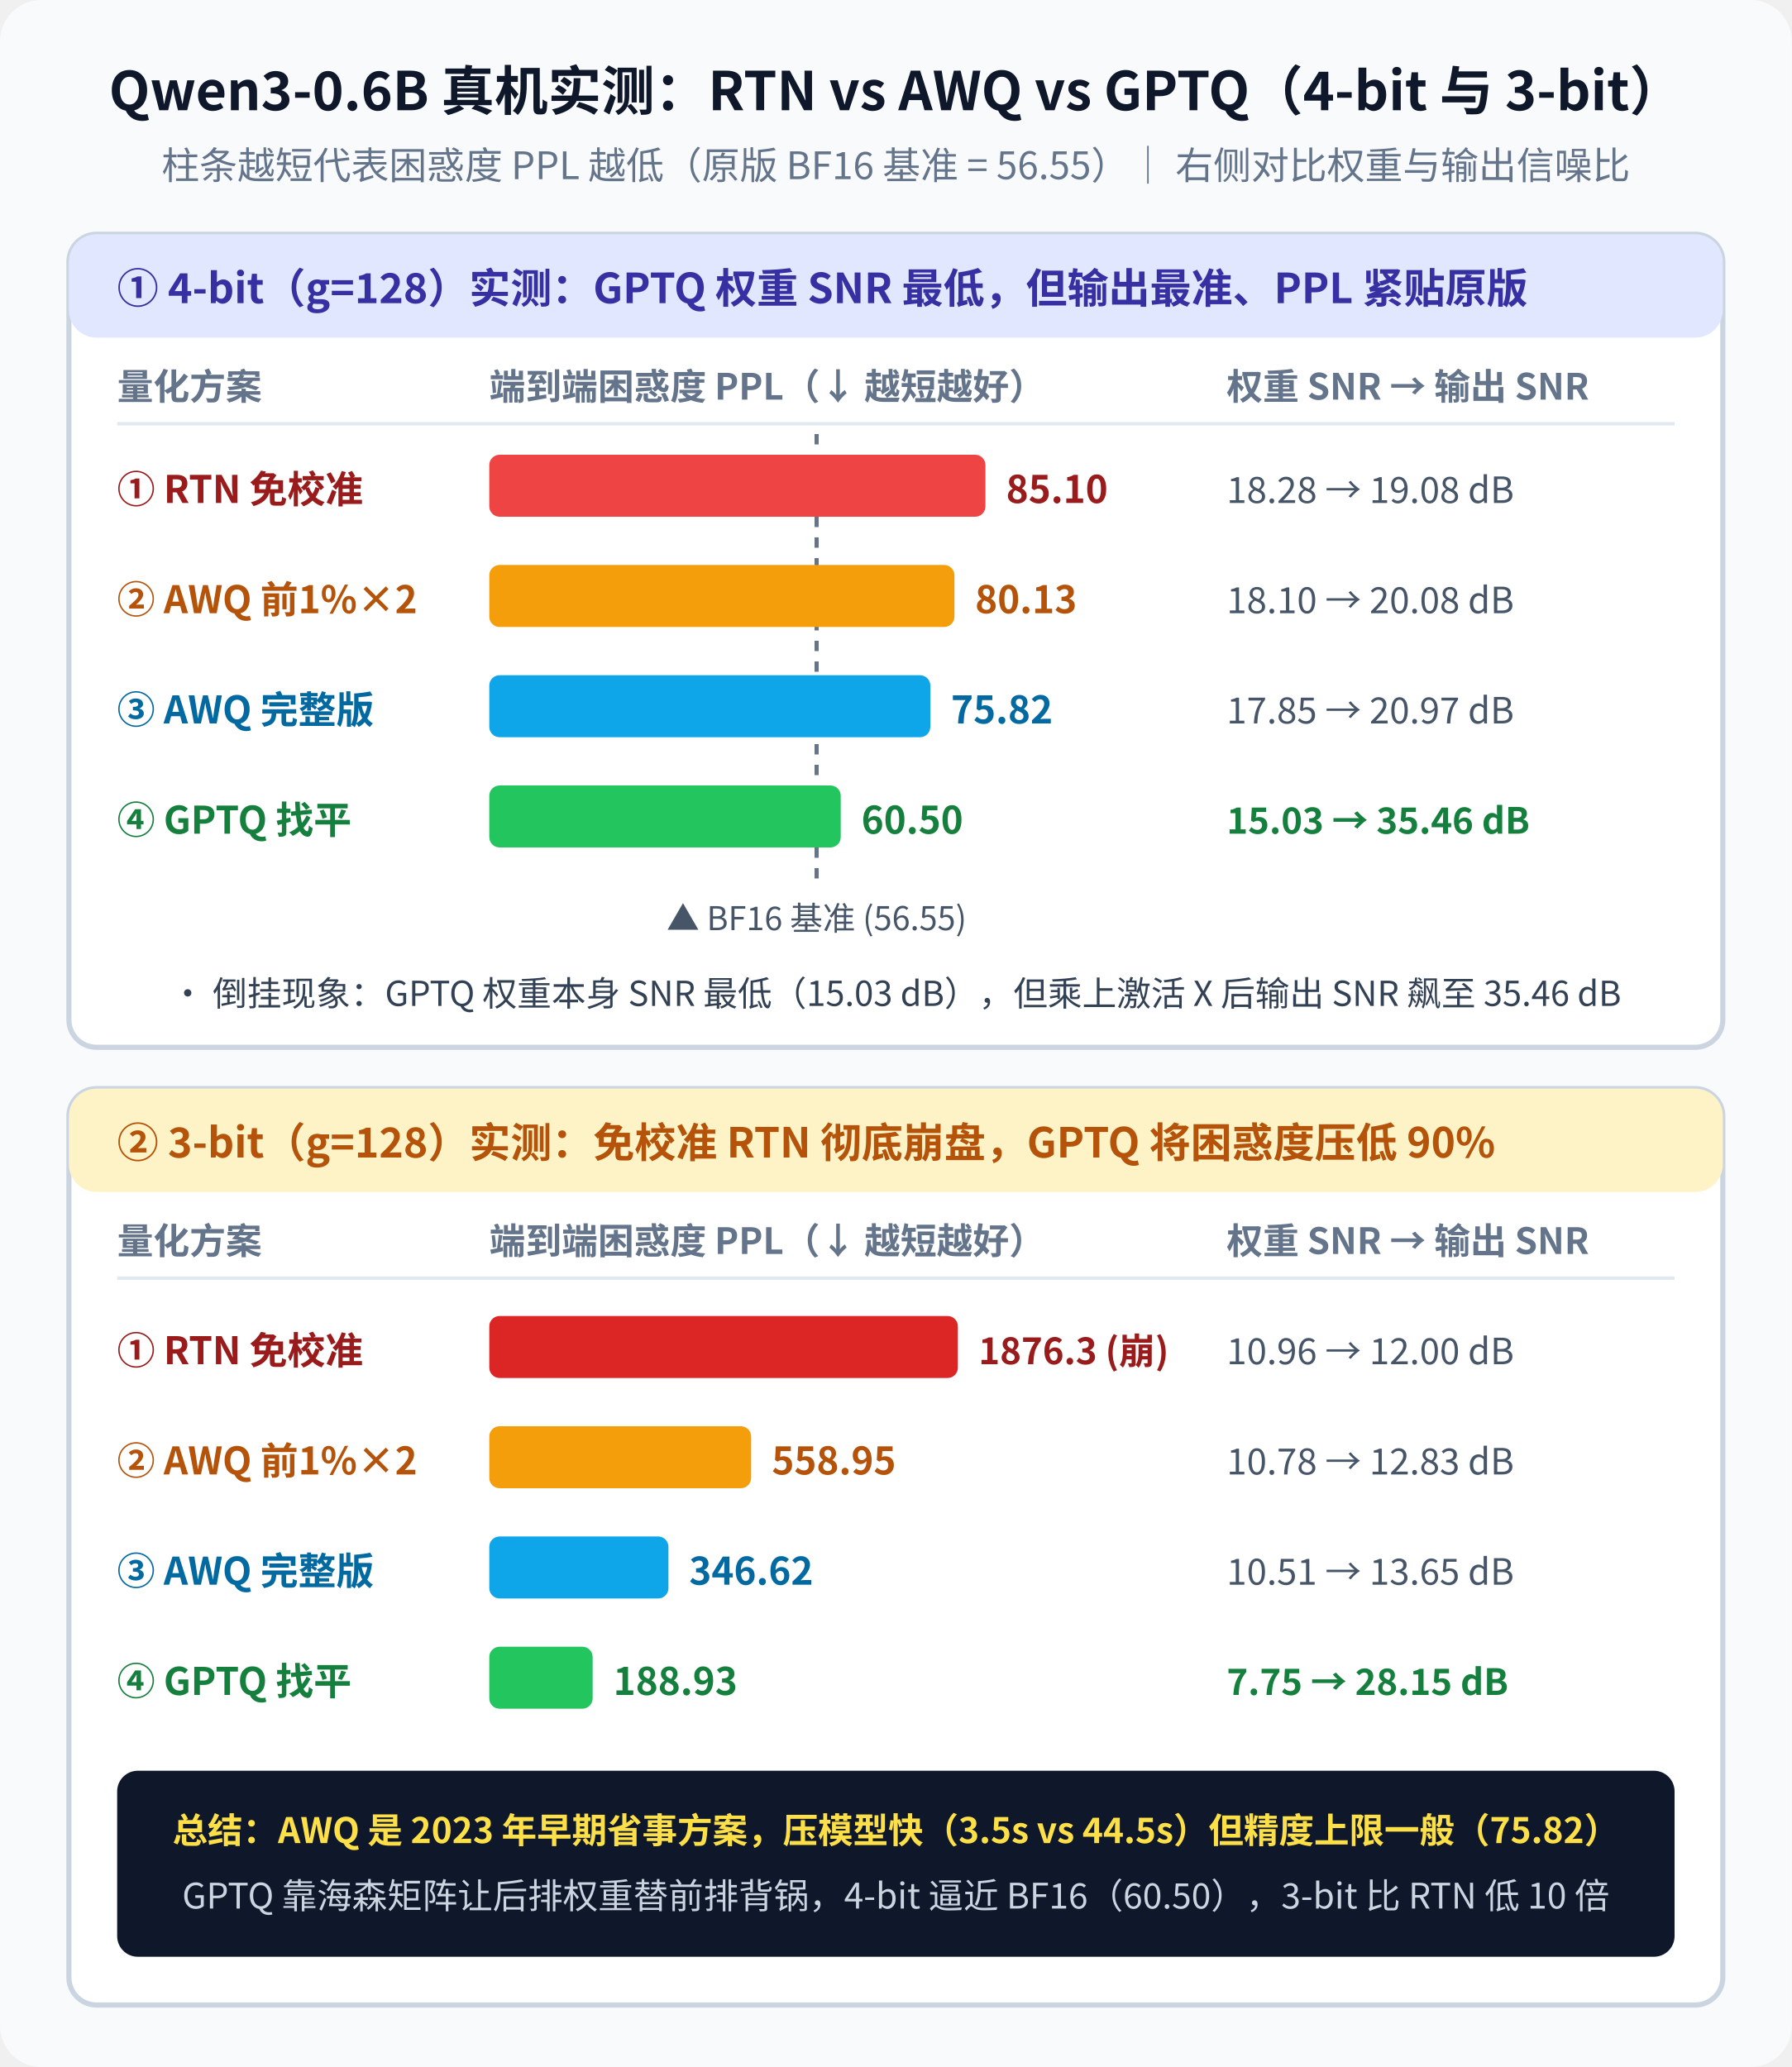
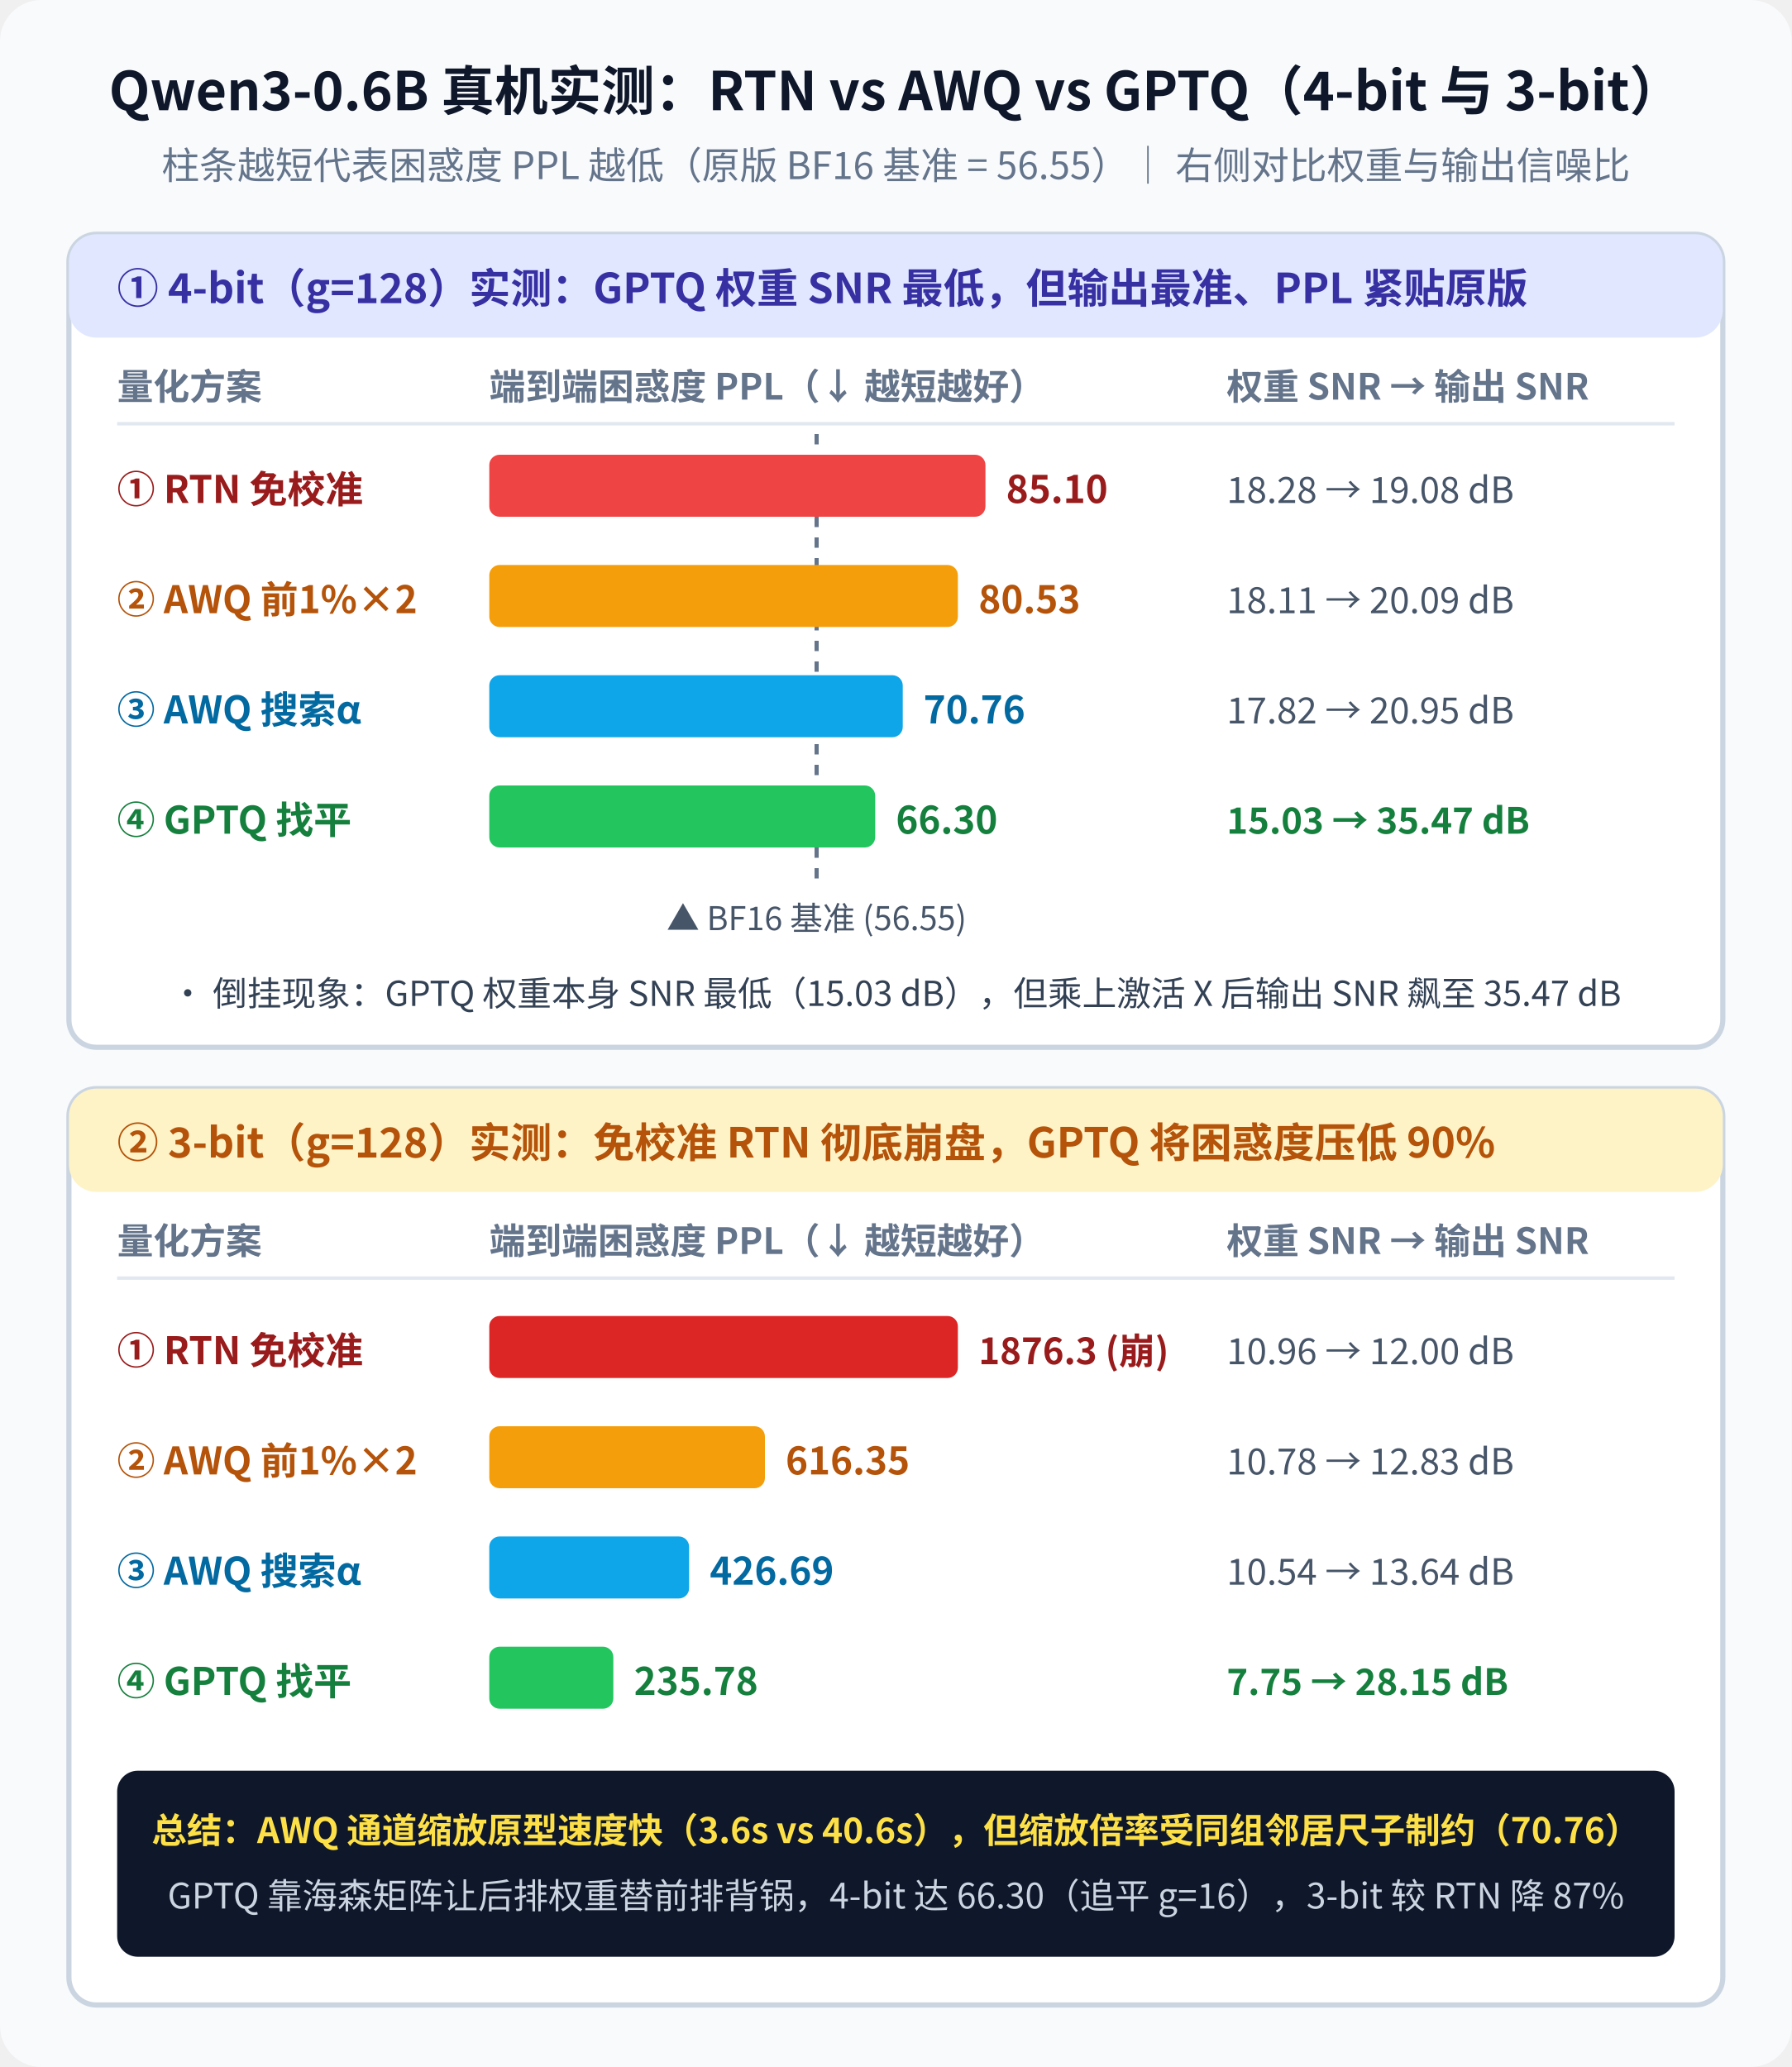
<svg xmlns="http://www.w3.org/2000/svg" viewBox="0 0 520 600" width="520" height="600" font-family="'WenQuanYi Micro Hei', 'Noto Sans CJK SC', sans-serif">
  <rect width="520" height="600" fill="#f8fafc" rx="12" />
  <text x="260" y="32" font-size="15.5" font-weight="bold" fill="#0f172a" text-anchor="middle">Qwen3-0.6B 真机实测：RTN vs AWQ vs GPTQ（4-bit 与 3-bit）</text>
  <text x="260" y="52" font-size="11" fill="#64748b" text-anchor="middle">柱条越短代表困惑度 PPL 越低（原版 BF16 基准 = 56.55）│ 右侧对比权重与输出信噪比</text>
  <rect x="20" y="68" width="480" height="236" fill="#ffffff" stroke="#cbd5e1" stroke-width="1.5" rx="8" />
  <rect x="20" y="68" width="480" height="30" fill="#e0e7ff" rx="8" />
  <text x="34" y="88" font-size="12" font-weight="bold" fill="#3730a3">① 4-bit（g=128）实测：GPTQ 权重 SNR 最低，但输出最准、PPL 紧贴原版</text>
  <text x="34" y="116" font-size="10.5" font-weight="bold" fill="#64748b">量化方案</text>
  <text x="142" y="116" font-size="10.5" font-weight="bold" fill="#64748b">端到端困惑度 PPL（↓ 越短越好）</text>
  <text x="356" y="116" font-size="10.5" font-weight="bold" fill="#64748b">权重 SNR → 输出 SNR</text>
  <line x1="34" y1="123" x2="486" y2="123" stroke="#e2e8f0" stroke-width="1" />
  <line x1="237" y1="126" x2="237" y2="256" stroke="#64748b" stroke-width="1.2" stroke-dasharray="3 3" />
  <text x="237" y="270" font-size="9.5" fill="#475569" text-anchor="middle">▲ BF16 基准 (56.55)</text>
  <text x="34" y="146" font-size="11" font-weight="bold" fill="#991b1b">① RTN 免校准</text>
  <rect x="142" y="132" width="144" height="18" fill="#ef4444" rx="3" />
  <text x="292" y="146" font-size="11" font-weight="bold" fill="#991b1b">85.10</text>
  <text x="356" y="146" font-size="10.5" fill="#475569">18.28 → 19.08 dB</text>
  <text x="34" y="178" font-size="11" font-weight="bold" fill="#b45309">② AWQ 前1%×2</text>
-   <rect x="142" y="164" width="135" height="18" fill="#f59e0b" rx="3" />
-   <text x="283" y="178" font-size="11" font-weight="bold" fill="#b45309">80.13</text>
-   <text x="356" y="178" font-size="10.5" fill="#475569">18.10 → 20.08 dB</text>
-   <text x="34" y="210" font-size="11" font-weight="bold" fill="#0369a1">③ AWQ 完整版</text>
-   <rect x="142" y="196" width="128" height="18" fill="#0ea5e9" rx="3" />
-   <text x="276" y="210" font-size="11" font-weight="bold" fill="#0369a1">75.82</text>
-   <text x="356" y="210" font-size="10.5" fill="#475569">17.85 → 20.97 dB</text>
+   <rect x="142" y="164" width="136" height="18" fill="#f59e0b" rx="3" />
+   <text x="284" y="178" font-size="11" font-weight="bold" fill="#b45309">80.53</text>
+   <text x="356" y="178" font-size="10.5" fill="#475569">18.11 → 20.09 dB</text>
+   <text x="34" y="210" font-size="11" font-weight="bold" fill="#0369a1">③ AWQ 搜索α</text>
+   <rect x="142" y="196" width="120" height="18" fill="#0ea5e9" rx="3" />
+   <text x="268" y="210" font-size="11" font-weight="bold" fill="#0369a1">70.76</text>
+   <text x="356" y="210" font-size="10.5" fill="#475569">17.82 → 20.95 dB</text>
  <text x="34" y="242" font-size="11" font-weight="bold" fill="#15803d">④ GPTQ 找平</text>
-   <rect x="142" y="228" width="102" height="18" fill="#22c55e" rx="3" />
-   <text x="250" y="242" font-size="11" font-weight="bold" fill="#15803d">60.50</text>
-   <text x="356" y="242" font-size="10.5" font-weight="bold" fill="#15803d">15.03 → 35.46 dB</text>
-   <text x="260" y="292" font-size="10" fill="#334155" text-anchor="middle">• 倒挂现象：GPTQ 权重本身 SNR 最低（15.03 dB），但乘上激活 X 后输出 SNR 飙至 35.46 dB</text>
+   <rect x="142" y="228" width="112" height="18" fill="#22c55e" rx="3" />
+   <text x="260" y="242" font-size="11" font-weight="bold" fill="#15803d">66.30</text>
+   <text x="356" y="242" font-size="10.5" font-weight="bold" fill="#15803d">15.03 → 35.47 dB</text>
+   <text x="260" y="292" font-size="10" fill="#334155" text-anchor="middle">• 倒挂现象：GPTQ 权重本身 SNR 最低（15.03 dB），但乘上激活 X 后输出 SNR 飙至 35.47 dB</text>
  <rect x="20" y="316" width="480" height="266" fill="#ffffff" stroke="#cbd5e1" stroke-width="1.5" rx="8" />
  <rect x="20" y="316" width="480" height="30" fill="#fef3c7" rx="8" />
  <text x="34" y="336" font-size="12" font-weight="bold" fill="#b45309">② 3-bit（g=128）实测：免校准 RTN 彻底崩盘，GPTQ 将困惑度压低 90%</text>
  <text x="34" y="364" font-size="10.5" font-weight="bold" fill="#64748b">量化方案</text>
  <text x="142" y="364" font-size="10.5" font-weight="bold" fill="#64748b">端到端困惑度 PPL（↓ 越短越好）</text>
  <text x="356" y="364" font-size="10.5" font-weight="bold" fill="#64748b">权重 SNR → 输出 SNR</text>
  <line x1="34" y1="371" x2="486" y2="371" stroke="#e2e8f0" stroke-width="1" />
  <text x="34" y="396" font-size="11" font-weight="bold" fill="#991b1b">① RTN 免校准</text>
  <rect x="142" y="382" width="136" height="18" fill="#dc2626" rx="3" />
  <text x="284" y="396" font-size="10.5" font-weight="bold" fill="#991b1b">1876.3 (崩)</text>
  <text x="356" y="396" font-size="10.5" fill="#475569">10.96 → 12.00 dB</text>
  <text x="34" y="428" font-size="11" font-weight="bold" fill="#b45309">② AWQ 前1%×2</text>
-   <rect x="142" y="414" width="76" height="18" fill="#f59e0b" rx="3" />
-   <text x="224" y="428" font-size="11" font-weight="bold" fill="#b45309">558.95</text>
+   <rect x="142" y="414" width="80" height="18" fill="#f59e0b" rx="3" />
+   <text x="228" y="428" font-size="11" font-weight="bold" fill="#b45309">616.35</text>
  <text x="356" y="428" font-size="10.5" fill="#475569">10.78 → 12.83 dB</text>
-   <text x="34" y="460" font-size="11" font-weight="bold" fill="#0369a1">③ AWQ 完整版</text>
-   <rect x="142" y="446" width="52" height="18" fill="#0ea5e9" rx="3" />
-   <text x="200" y="460" font-size="11" font-weight="bold" fill="#0369a1">346.62</text>
-   <text x="356" y="460" font-size="10.5" fill="#475569">10.51 → 13.65 dB</text>
+   <text x="34" y="460" font-size="11" font-weight="bold" fill="#0369a1">③ AWQ 搜索α</text>
+   <rect x="142" y="446" width="58" height="18" fill="#0ea5e9" rx="3" />
+   <text x="206" y="460" font-size="11" font-weight="bold" fill="#0369a1">426.69</text>
+   <text x="356" y="460" font-size="10.5" fill="#475569">10.54 → 13.64 dB</text>
  <text x="34" y="492" font-size="11" font-weight="bold" fill="#15803d">④ GPTQ 找平</text>
-   <rect x="142" y="478" width="30" height="18" fill="#22c55e" rx="3" />
-   <text x="178" y="492" font-size="11" font-weight="bold" fill="#15803d">188.93</text>
+   <rect x="142" y="478" width="36" height="18" fill="#22c55e" rx="3" />
+   <text x="184" y="492" font-size="11" font-weight="bold" fill="#15803d">235.78</text>
  <text x="356" y="492" font-size="10.5" font-weight="bold" fill="#15803d"> 7.75 → 28.15 dB</text>
  <rect x="34" y="514" width="452" height="54" fill="#0f172a" rx="6" />
-   <text x="260" y="535" font-size="10.2" font-weight="bold" fill="#fde047" text-anchor="middle">总结：AWQ 是 2023 年早期省事方案，压模型快（3.5s vs 44.5s）但精度上限一般（75.82）</text>
-   <text x="260" y="554" font-size="10.2" fill="#cbd5e1" text-anchor="middle">GPTQ 靠海森矩阵让后排权重替前排背锅，4-bit 逼近 BF16（60.50），3-bit 比 RTN 低 10 倍</text>
+   <text x="260" y="535" font-size="10.2" font-weight="bold" fill="#fde047" text-anchor="middle">总结：AWQ 通道缩放原型速度快（3.6s vs 40.6s），但缩放倍率受同组邻居尺子制约（70.76）</text>
+   <text x="260" y="554" font-size="10.2" fill="#cbd5e1" text-anchor="middle">GPTQ 靠海森矩阵让后排权重替前排背锅，4-bit 达 66.30（追平 g=16），3-bit 较 RTN 降 87%</text>
</svg>
